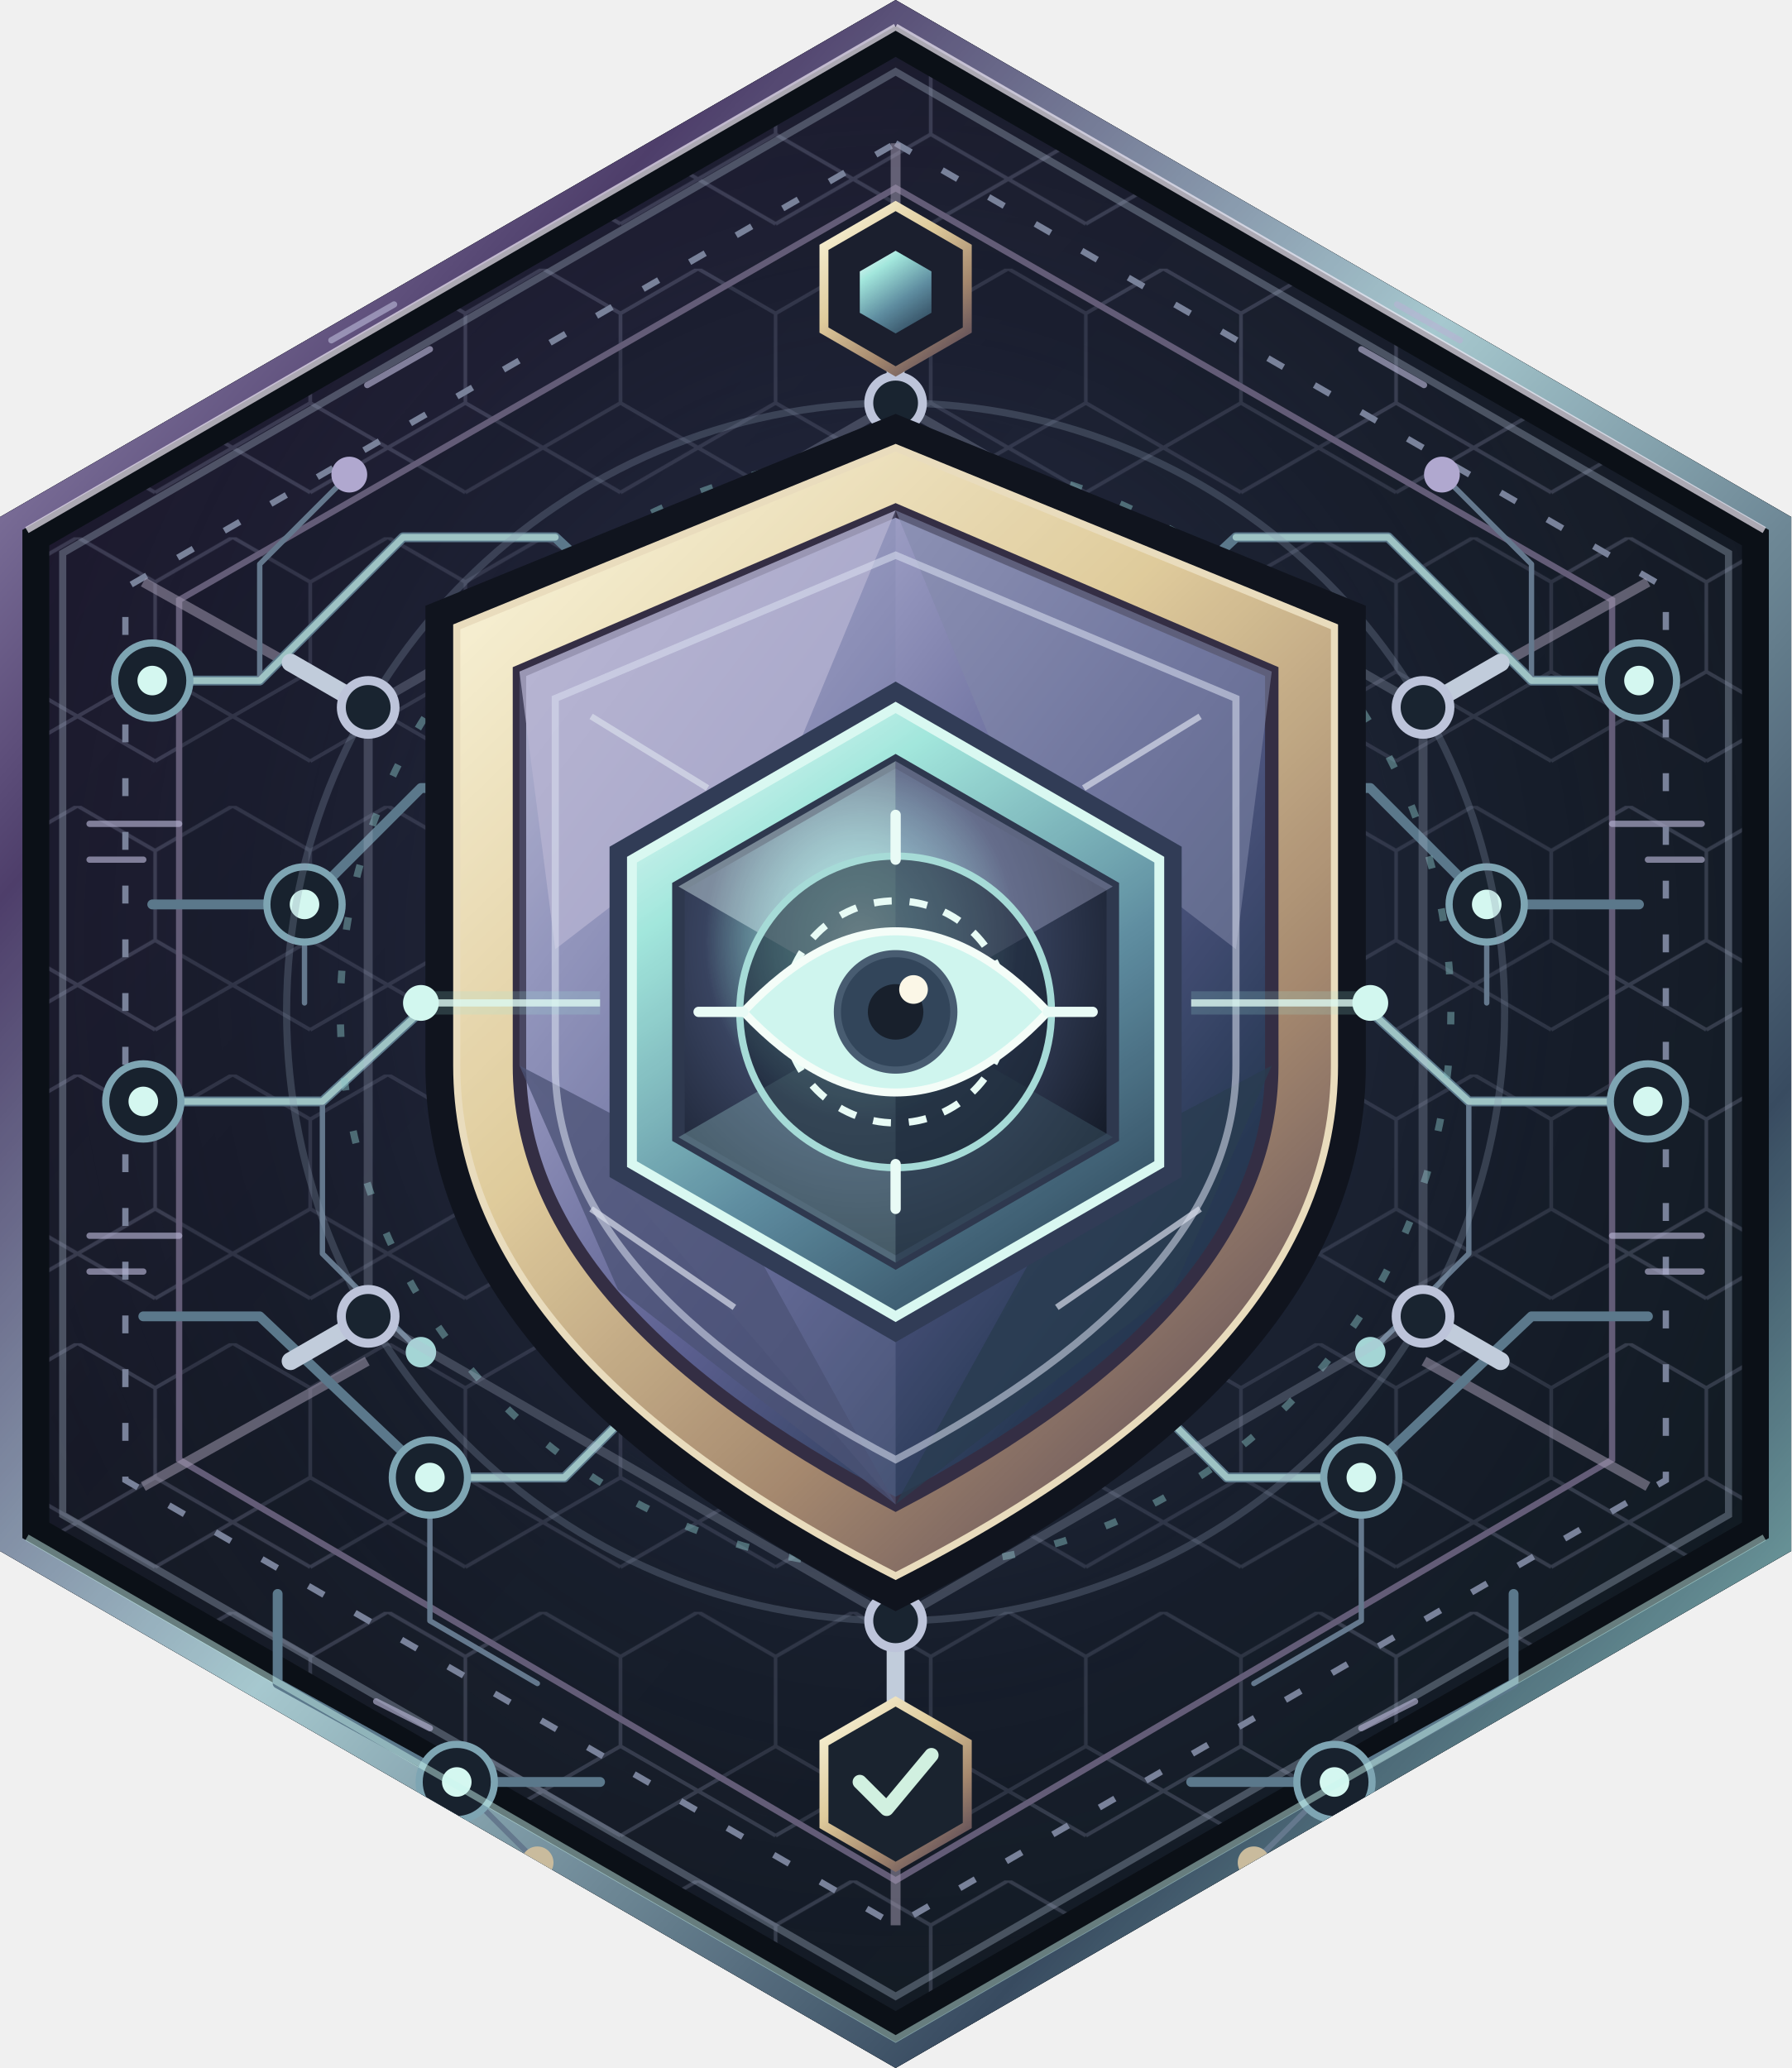
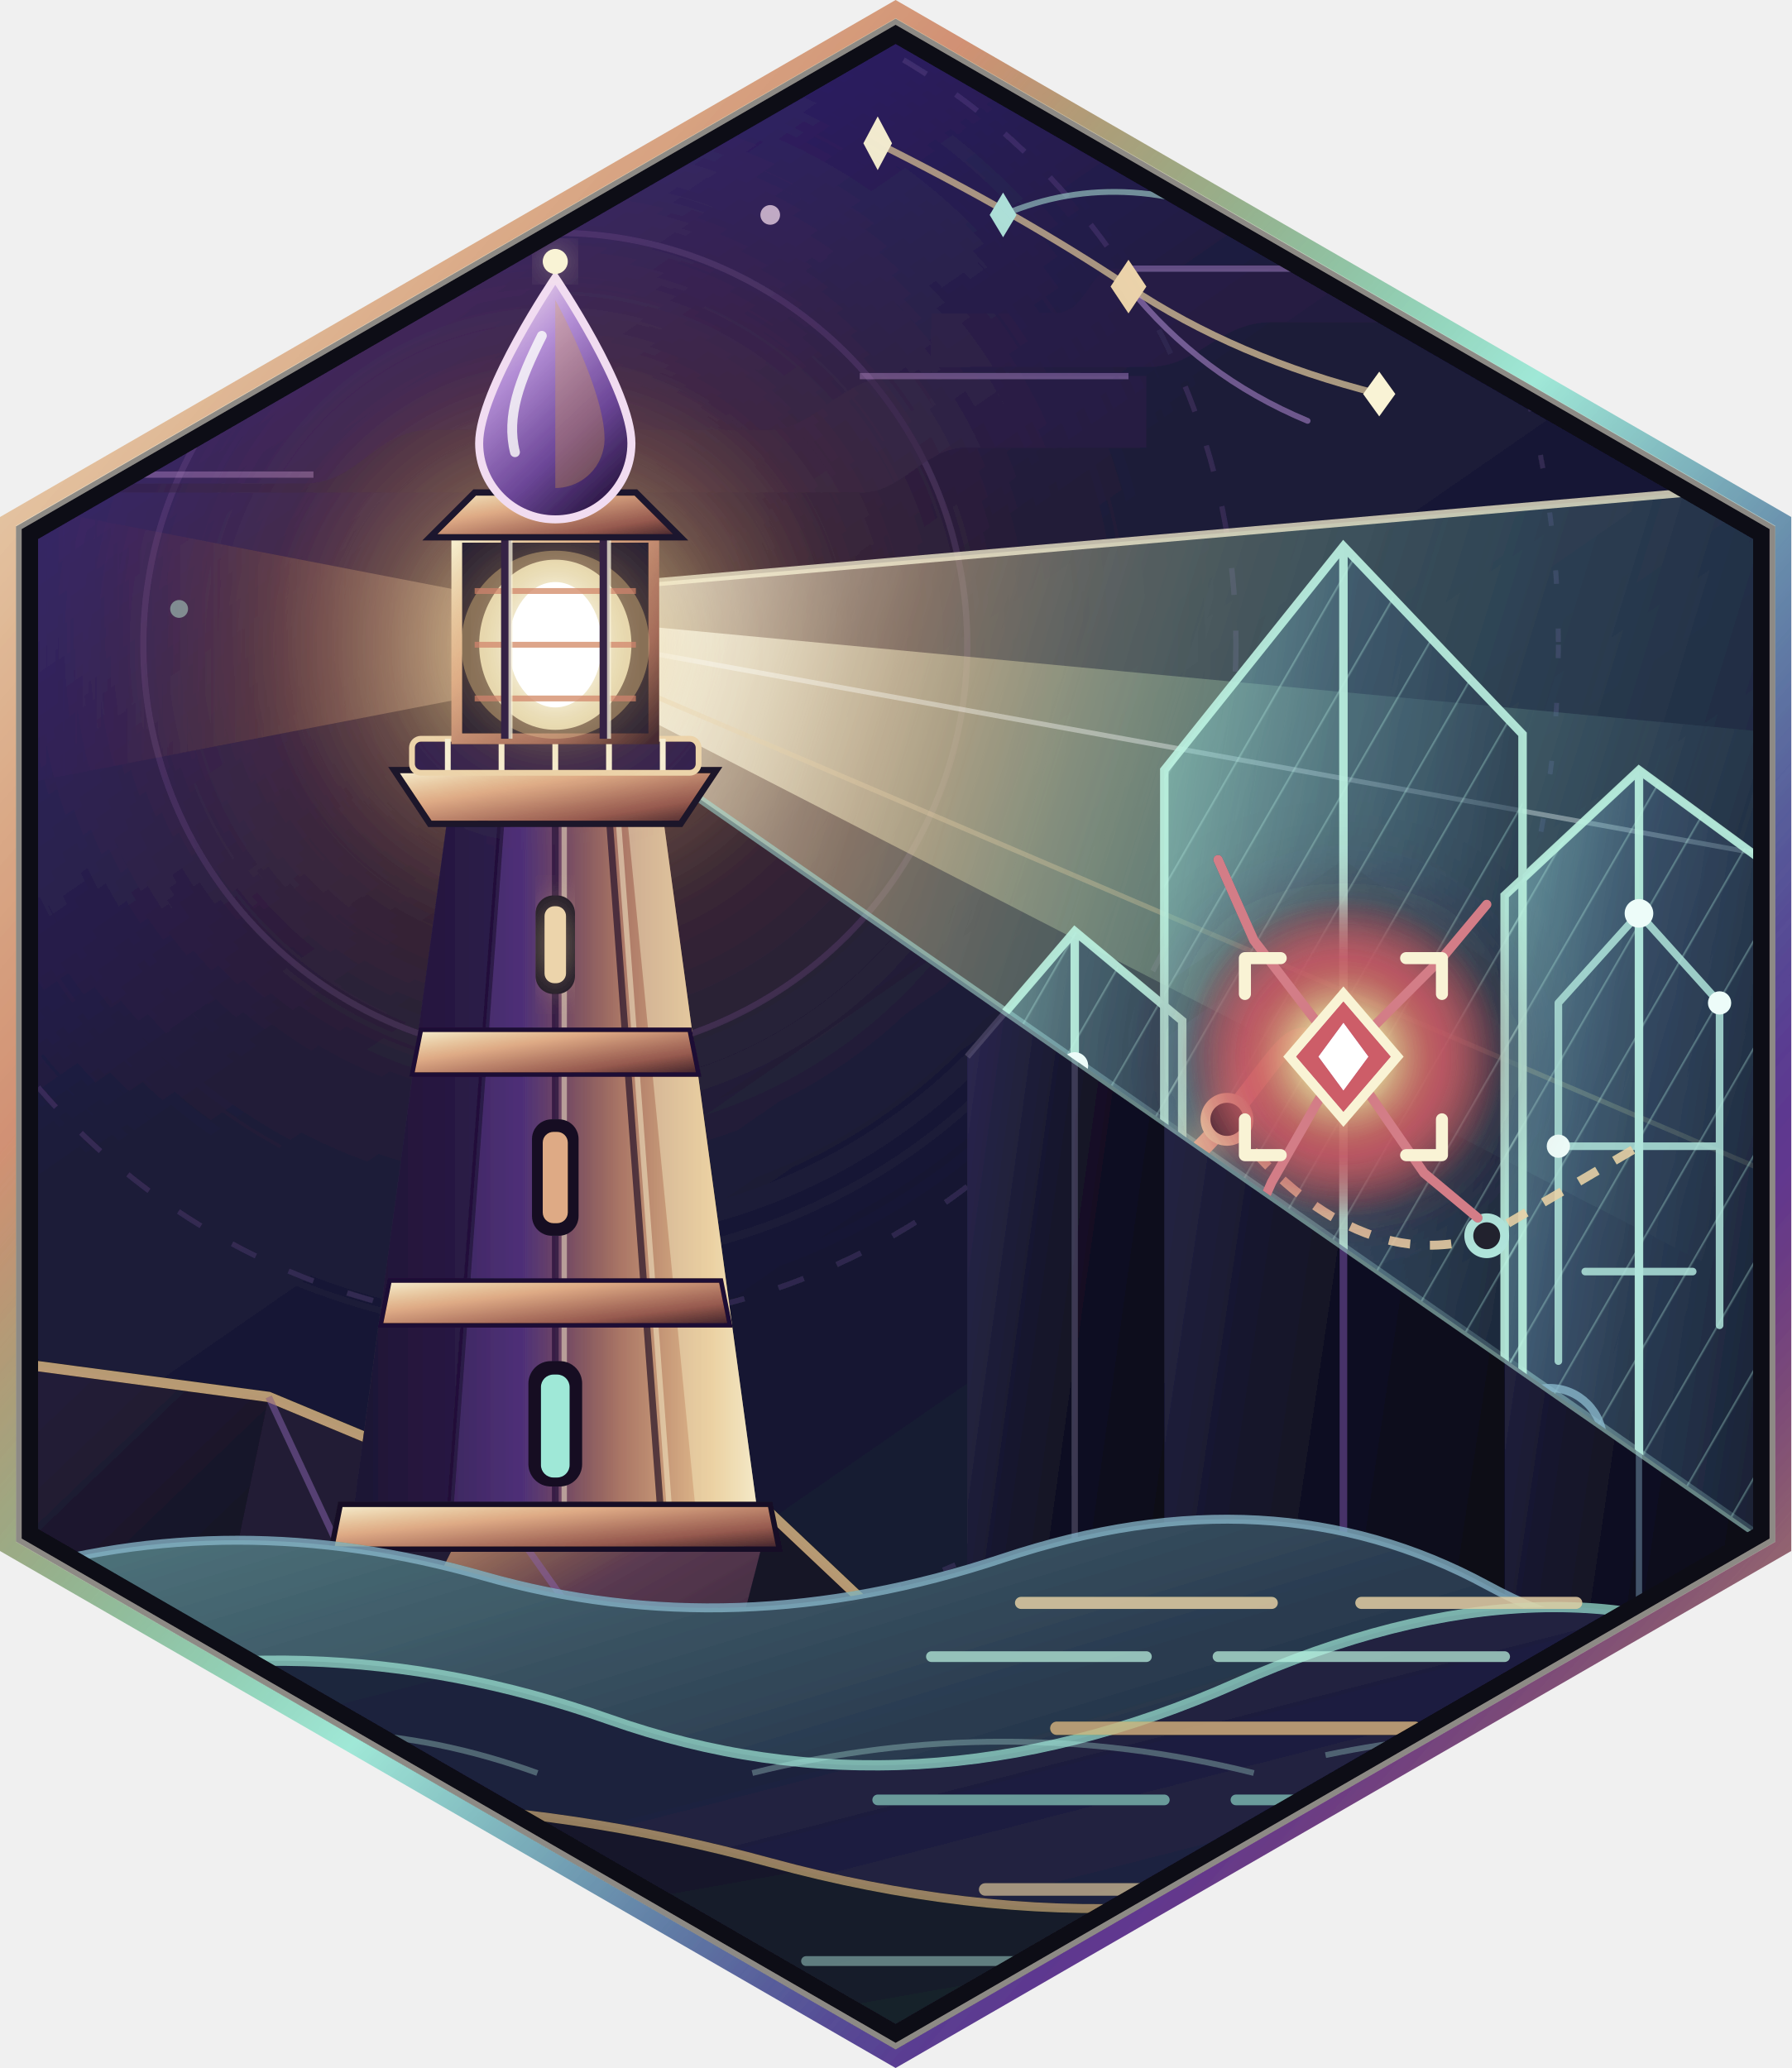
- <svg xmlns="http://www.w3.org/2000/svg" filter="url(#gray50)" width="200" height="230.94" viewBox="0 0 200 230.94" role="img" aria-label="Faceted BEAM security audit emblem">
+ <svg xmlns="http://www.w3.org/2000/svg" width="200" height="230.94" viewBox="0 0 200 230.94" role="img" aria-label="Art Deco lighthouse searchlight exposing hidden code structure and anomalies inside dark monoliths">
  <defs>
-     <filter id="gray50" color-interpolation-filters="sRGB">
+     <filter id="gray50">
      <feColorMatrix type="saturate" values="0.50" />
    </filter>
+     <filter id="glow-tight" x="-40%" y="-40%" width="180%" height="180%">
+       <feGaussianBlur stdDeviation="2.2" result="b" />
+       <feMerge>
+         <feMergeNode in="b" />
+         <feMergeNode in="SourceGraphic" />
+       </feMerge>
+     </filter>
+     <filter id="glow-wide" x="-60%" y="-60%" width="220%" height="220%">
+       <feGaussianBlur stdDeviation="5.5" result="b" />
+       <feMerge>
+         <feMergeNode in="b" />
+         <feMergeNode in="SourceGraphic" />
+       </feMerge>
+     </filter>
    <path id="hex" d="M100 0 200 57.735V173.205L100 230.94 0 173.205V57.735Z" />
-     <clipPath id="frame">
+     <clipPath id="hex-clip">
      <use href="#hex" />
    </clipPath>
-     <linearGradient id="bg" x1="0" y1="0" x2="1" y2="1" gradientUnits="objectBoundingBox">
-       <stop offset="0" stop-color="#251447" />
-       <stop offset=".43" stop-color="#10192e" />
-       <stop offset="1" stop-color="#071c29" />
-     </linearGradient>
-     <radialGradient id="aura" cx="50%" cy="46%" r="67%">
-       <stop stop-color="#4a56bd" stop-opacity=".58" />
-       <stop offset=".52" stop-color="#283778" stop-opacity=".22" />
-       <stop offset="1" stop-color="#0b162c" stop-opacity="0" />
+     <path id="beam-shape" d="M62 66 200 54V174L62 78Z" />
+     <clipPath id="beam-clip">
+       <use href="#beam-shape" />
+     </clipPath>
+     <linearGradient id="sky" x1=".2" y1="0" x2=".8" y2="1">
+       <stop offset="0" stop-color="#3a0ca3" />
+       <stop offset=".35" stop-color="#1b1448" />
+       <stop offset=".72" stop-color="#0d1b3e" />
+       <stop offset="1" stop-color="#072a36" />
+     </linearGradient>
+     <radialGradient id="lantern-halo" cx="62" cy="72" r="78" gradientUnits="userSpaceOnUse">
+       <stop offset="0" stop-color="#fff4b8" stop-opacity=".95" />
+       <stop offset=".16" stop-color="#ffb703" stop-opacity=".52" />
+       <stop offset=".42" stop-color="#fb5607" stop-opacity=".18" />
+       <stop offset="1" stop-color="#3a0ca3" stop-opacity="0" />
    </radialGradient>
+     <linearGradient id="beam-vol" x1="62" y1="72" x2="200" y2="114" gradientUnits="userSpaceOnUse">
+       <stop offset="0" stop-color="#fffbe0" stop-opacity=".86" />
+       <stop offset=".26" stop-color="#ffd166" stop-opacity=".46" />
+       <stop offset=".68" stop-color="#00f5d4" stop-opacity=".22" />
+       <stop offset="1" stop-color="#00bbf9" stop-opacity=".06" />
+     </linearGradient>
+     <linearGradient id="beam-core" x1="62" y1="72" x2="200" y2="114" gradientUnits="userSpaceOnUse">
+       <stop offset="0" stop-color="#ffffff" stop-opacity=".92" />
+       <stop offset=".32" stop-color="#ffe169" stop-opacity=".42" />
+       <stop offset=".75" stop-color="#00f5d4" stop-opacity=".14" />
+       <stop offset="1" stop-color="#00f5d4" stop-opacity="0" />
+     </linearGradient>
+     <linearGradient id="beam-back" x1="62" y1="72" x2="0" y2="72" gradientUnits="userSpaceOnUse">
+       <stop offset="0" stop-color="#ffdd75" stop-opacity=".55" />
+       <stop offset=".55" stop-color="#ff7b00" stop-opacity=".16" />
+       <stop offset="1" stop-color="#7209b7" stop-opacity="0" />
+     </linearGradient>
+     <linearGradient id="tower-lit" x1="0" y1="0" x2="1" y2="0">
+       <stop offset="0" stop-color="#2c1654" />
+       <stop offset=".42" stop-color="#5a189a" />
+       <stop offset=".66" stop-color="#c96838" />
+       <stop offset=".88" stop-color="#ffb703" />
+       <stop offset="1" stop-color="#fff0b3" />
+     </linearGradient>
+     <linearGradient id="copper" x1="0" y1="0" x2="1" y2="1">
+       <stop offset="0" stop-color="#fff2b2" />
+       <stop offset=".35" stop-color="#ff9f1c" />
+       <stop offset=".75" stop-color="#b5441c" />
+       <stop offset="1" stop-color="#481633" />
+     </linearGradient>
+     <linearGradient id="elixir-drop" x1=".25" y1="0" x2=".85" y2="1">
+       <stop offset="0" stop-color="#ffd6ff" />
+       <stop offset=".28" stop-color="#c77dff" />
+       <stop offset=".65" stop-color="#7b2cbf" />
+       <stop offset="1" stop-color="#240046" />
+     </linearGradient>
+     <linearGradient id="crag-lit" x1="0" y1="0" x2="1" y2="1">
+       <stop offset="0" stop-color="#ff9e00" />
+       <stop offset=".35" stop-color="#6b2d5c" />
+       <stop offset="1" stop-color="#14112e" />
+     </linearGradient>
+     <linearGradient id="crag-dark" x1="0" y1="0" x2="1" y2="1">
+       <stop offset="0" stop-color="#2b194d" />
+       <stop offset=".55" stop-color="#131230" />
+       <stop offset="1" stop-color="#070a1c" />
+     </linearGradient>
+     <linearGradient id="mono-dark-l" x1="0" y1="0" x2="1" y2="1">
+       <stop offset="0" stop-color="#2e236c" />
+       <stop offset=".55" stop-color="#17153b" />
+       <stop offset="1" stop-color="#0a0e24" />
+     </linearGradient>
+     <linearGradient id="mono-dark-r" x1="0" y1="0" x2="1" y2="1">
+       <stop offset="0" stop-color="#161438" />
+       <stop offset="1" stop-color="#060817" />
+     </linearGradient>
+     <linearGradient id="xray-glass-l" x1="0" y1="0" x2="1" y2="1">
+       <stop offset="0" stop-color="#00f5d4" stop-opacity=".46" />
+       <stop offset=".5" stop-color="#0096c7" stop-opacity=".36" />
+       <stop offset="1" stop-color="#1d3557" stop-opacity=".55" />
+     </linearGradient>
+     <linearGradient id="xray-glass-r" x1="0" y1="0" x2="1" y2="1">
+       <stop offset="0" stop-color="#0077b6" stop-opacity=".38" />
+       <stop offset="1" stop-color="#0a1638" stop-opacity=".72" />
+     </linearGradient>
+     <linearGradient id="taint-flow" x1="0" y1="0" x2="1" y2="0">
+       <stop offset="0" stop-color="#00f5d4" />
+       <stop offset=".48" stop-color="#ffd166" />
+       <stop offset="1" stop-color="#ff0040" />
+     </linearGradient>
+     <radialGradient id="fault-glow" cx="50%" cy="50%" r="50%">
+       <stop offset="0" stop-color="#ffffff" />
+       <stop offset=".28" stop-color="#ffbe0b" />
+       <stop offset=".62" stop-color="#ff0044" stop-opacity=".9" />
+       <stop offset="1" stop-color="#ff0044" stop-opacity="0" />
+     </radialGradient>
+     <linearGradient id="sea-back" x1="0" y1="0" x2="1" y2="1">
+       <stop offset="0" stop-color="#007f8c" />
+       <stop offset=".5" stop-color="#12355b" />
+       <stop offset="1" stop-color="#1b1448" />
+     </linearGradient>
+     <linearGradient id="sea-mid" x1="0" y1="0" x2="1" y2="1">
+       <stop offset="0" stop-color="#092d4a" />
+       <stop offset=".5" stop-color="#1d1852" />
+       <stop offset="1" stop-color="#0a3d4d" />
+     </linearGradient>
+     <linearGradient id="sea-front" x1="0" y1="0" x2="1" y2="1">
+       <stop offset="0" stop-color="#160f38" />
+       <stop offset=".55" stop-color="#0b1d36" />
+       <stop offset="1" stop-color="#052a33" />
+     </linearGradient>
    <linearGradient id="rim" x1="0" y1="0" x2="1" y2="1">
-       <stop stop-color="#b8a5f6" />
-       <stop offset=".22" stop-color="#573890" />
-       <stop offset=".48" stop-color="#8bcfdc" />
-       <stop offset=".76" stop-color="#284e78" />
-       <stop offset="1" stop-color="#67f0d5" />
-     </linearGradient>
-     <linearGradient id="gold" x1=".1" y1="0" x2=".85" y2="1">
-       <stop stop-color="#fff4bf" />
-       <stop offset=".4" stop-color="#f2ca6b" />
-       <stop offset=".72" stop-color="#bd8450" />
-       <stop offset="1" stop-color="#66455e" />
-     </linearGradient>
-     <linearGradient id="crystal" x1="0" y1="0" x2="1" y2="1">
-       <stop stop-color="#e2daff" />
-       <stop offset=".24" stop-color="#9a9ce9" />
-       <stop offset=".52" stop-color="#575ec0" />
-       <stop offset=".8" stop-color="#173a70" />
-       <stop offset="1" stop-color="#113a54" />
-     </linearGradient>
-     <linearGradient id="ice" x1="0" y1="0" x2=".6" y2="1">
-       <stop stop-color="#edfffe" />
-       <stop offset=".28" stop-color="#6df6e1" />
-       <stop offset=".7" stop-color="#3894bb" />
-       <stop offset="1" stop-color="#215b83" />
-     </linearGradient>
-     <radialGradient id="lens" cx="42%" cy="36%" r="72%">
-       <stop stop-color="#b7fff3" stop-opacity=".95" />
-       <stop offset=".17" stop-color="#4fd1d4" stop-opacity=".72" />
-       <stop offset=".5" stop-color="#2e437c" />
-       <stop offset="1" stop-color="#0b172f" />
-     </radialGradient>
-     <pattern id="grid" width="17.32" height="30" patternUnits="userSpaceOnUse">
-       <path d="M0 5 8.66 0 17.32 5 17.32 15 8.66 20 0 15ZM0 25 8.66 20 17.32 25" fill="none" stroke="#9fa8e8" stroke-width=".42" opacity=".22" />
+       <stop offset="0" stop-color="#fff0b8" />
+       <stop offset=".28" stop-color="#f77f00" />
+       <stop offset=".52" stop-color="#00f5d4" />
+       <stop offset=".78" stop-color="#7209b7" />
+       <stop offset="1" stop-color="#ffbe0b" />
+     </linearGradient>
+     <pattern id="xray-hatch" width="6" height="6" patternUnits="userSpaceOnUse" patternTransform="rotate(30)">
+       <line x1="0" y1="0" x2="0" y2="6" stroke="#72efdd" stroke-width=".45" opacity=".32" />
    </pattern>
-     <g id="node">
-       <circle r="4.2" fill="#10233b" stroke="#5facc9" stroke-width=".8" />
-       <circle r="1.65" fill="#b9fff0" />
-     </g>
-     <g id="wing" fill="none" stroke-linecap="round" stroke-linejoin="round">
-       <path d="M17 76H29L45 60H62L77 74M17 101H34L47 88H61M16 123H36L48 112H61M16 147H29L48 165H63L77 151M31 178V188L51 199H67" stroke="#427da2" stroke-width="1.1" />
-       <path d="M29 76V63L39 53M34 101V112M36 123V140L47 151M48 165V181L60 188M51 199 60 208" stroke="#527ba4" stroke-width=".6" />
-       <path d="M17 76H29L45 60H62M16 123H36L48 112H61M48 165H63L77 151" stroke="#9bede0" stroke-width=".75" opacity=".7" />
-       <use href="#node" x="17" y="76" />
-       <use href="#node" x="34" y="101" />
-       <use href="#node" x="16" y="123" />
-       <use href="#node" x="48" y="165" />
-       <use href="#node" x="51" y="199" />
-       <circle cx="39" cy="53" r="2" fill="#b3a3f2" />
-       <circle cx="47" cy="151" r="1.7" fill="#7ddfdf" />
-       <circle cx="60" cy="208" r="1.8" fill="#d6ba7f" />
-       <path d="M10 92H20M10 96H16M10 138H20M10 142H16M37 38 44 34M41 43 48 39M48 193 42 190" stroke="#b5b0ef" stroke-width=".7" opacity=".65" />
+     <g id="monolith-silhouettes">
+       <polygon points="108,190 108,118 120,104 132,114 132,190" />
+       <polygon points="130,196 130,86 150,61 170,82 170,196" />
+       <polygon points="168,188 168,100 183,86 198,97 198,188" />
    </g>
  </defs>
-   <g clip-path="url(#frame)">
-     <use href="#hex" fill="url(#bg)" />
-     <rect width="200" height="231" fill="url(#aura)" />
-     <rect width="200" height="231" fill="url(#grid)" />
-     <use href="#hex" fill="none" stroke="#07101e" stroke-width="11" />
-     <use href="#hex" fill="none" stroke="url(#rim)" stroke-width="5" />
-     <path d="M100 8 193 61.77V169.17L100 222.94 7 169.17V61.77Z" fill="none" stroke="#9ab5dc" stroke-opacity=".36" stroke-width=".8" />
-     <path d="M100 16 186 65.65V165.29L100 215 14 165.29V65.65Z" fill="none" stroke="#7082b3" stroke-width=".7" stroke-dasharray="2 4" />
-     <path d="M100 21 180 67V163L100 210 20 163V67Z" fill="#0a172d" fill-opacity=".23" stroke="#67588e" stroke-width=".7" />
-     <path d="M100 16V41M184 65 159 79M184 166 159 152M100 215V191M16 166 41 152M16 65 41 79" stroke="#a99ac6" stroke-width="1.1" opacity=".52" />
-     <use href="#wing" />
-     <use href="#wing" transform="translate(200 0) scale(-1 1)" />
-     <circle cx="100" cy="113" r="68" fill="none" stroke="#7c9bc7" stroke-opacity=".28" stroke-width=".8" />
-     <circle cx="100" cy="113" r="62" fill="none" stroke="#5bced1" stroke-opacity=".47" stroke-width=".8" stroke-dasharray="1.4 4.6" />
-     <path d="M100 45 158.89 79V147L100 181 41.11 147V79Z" fill="none" stroke="#adc1ed" stroke-opacity=".25" stroke-width="1" />
-     <path d="M100 35V45M167.55 74 158.89 79M167.55 152 158.89 147M100 191V181M32.45 152 41.11 147M32.45 74 41.11 79" stroke="#b8cdeb" stroke-width="2" stroke-linecap="round" />
-     <g fill="#10253d" stroke="#b6c4f0" stroke-width="1">
-       <circle cx="100" cy="45" r="3" />
-       <circle cx="158.89" cy="79" r="3" />
-       <circle cx="158.89" cy="147" r="3" />
-       <circle cx="100" cy="181" r="3" />
-       <circle cx="41.11" cy="147" r="3" />
-       <circle cx="41.11" cy="79" r="3" />
-     </g>
-     <path d="M100 50 149 70V119Q149 151 100 176 51 151 51 119V70Z" fill="#050e20" stroke="#0c1428" stroke-width="7" />
-     <path d="M100 50 149 70V119Q149 151 100 176 51 151 51 119V70Z" fill="url(#gold)" stroke="#f6db9e" stroke-width=".8" />
-     <path d="M100 57 142 75V119Q142 146 100 168 58 146 58 119V75Z" fill="url(#crystal)" stroke="#382b57" stroke-width="1.5" />
-     <path d="M100 57 100 168 58 119V75Z" fill="#7284cf" opacity=".3" />
-     <path d="M58 75 100 57 88 86 62 106Z" fill="#b9b1ee" opacity=".72" />
-     <path d="M142 75 100 57 112 86 138 106Z" fill="#7986c9" opacity=".55" />
-     <path d="M58 119 79 130 100 168 69 144Z" fill="#435197" opacity=".76" />
-     <path d="M142 119 121 130 100 168 131 144Z" fill="#193e66" opacity=".8" />
-     <path d="M100 62 62 78V119Q62 143 100 163 138 143 138 119V78Z" fill="none" stroke="#d3e0ff" stroke-width=".8" stroke-opacity=".56" />
-     <path d="M66 80 79 88M134 80 121 88M66 135 82 146M134 135 118 146" stroke="#d3ddf8" stroke-width=".7" opacity=".7" />
-     <path d="M100 79 129.44 96V130L100 147 70.56 130V96Z" fill="#0a1833" stroke="#263c71" stroke-width="5" />
-     <path d="M100 79 129.44 96V130L100 147 70.56 130V96Z" fill="url(#ice)" stroke="#c2fff1" stroke-width="1.1" />
-     <path d="M100 85 124.25 99V127L100 141 75.75 127V99Z" fill="url(#lens)" stroke="#243965" stroke-width="1.4" />
-     <path d="M100 85 100 113 75.75 99Z" fill="#cef8ff" opacity=".42" />
-     <path d="M100 85 124.25 99 100 113Z" fill="#a5b0f3" opacity=".38" />
-     <path d="M100 113 124.25 127 100 141Z" fill="#255273" opacity=".55" />
-     <path d="M100 113 75.75 127 100 141Z" fill="#72d3da" opacity=".34" />
-     <circle cx="100" cy="113" r="17.4" fill="#0b2540" fill-opacity=".56" stroke="#7de6de" stroke-width=".8" />
-     <circle cx="100" cy="113" r="12.4" fill="none" stroke="#d9fff4" stroke-width=".8" stroke-dasharray="2 2" />
-     <path d="M83 113Q100 95 117 113 100 131 83 113Z" fill="#b2fdf0" stroke="#edfff6" stroke-width=".9" />
-     <circle cx="100" cy="113" r="6.5" fill="#214871" stroke="#365f88" stroke-width=".8" />
-     <circle cx="100" cy="113" r="3.1" fill="#102139" />
-     <circle cx="102" cy="110.5" r="1.6" fill="#fff7d7" />
-     <path d="M100 91V96M100 130V135M78 113H83M117 113H122" stroke="#dcfff6" stroke-width="1.15" stroke-linecap="round" />
-     <path d="M47 112H67M133 112H153" stroke="#68f5df" stroke-width="2.6" opacity=".19" />
-     <path d="M47 112H67M133 112H153" stroke="#c8fff0" stroke-width=".8" opacity=".8" />
-     <circle cx="47" cy="112" r="2" fill="#b5fff0" />
-     <circle cx="153" cy="112" r="2" fill="#b5fff0" />
-     <path d="M100 23 108 27.62V36.86L100 41.48 92 36.86V27.62Z" fill="#161f3c" stroke="url(#gold)" stroke-width="1" />
-     <path d="M100 28 104 30.31V34.93L100 37.24 96 34.93V30.31Z" fill="url(#ice)" />
-     <path d="M100 190 108 194.62V203.86L100 208.48 92 203.86V194.62Z" fill="#12243c" stroke="url(#gold)" stroke-width="1" />
-     <path d="m96 199 3 3 5-6" fill="none" stroke="#baf8d7" stroke-width="1.6" stroke-linecap="round" stroke-linejoin="round" />
-     <path d="M100 3 197 59.2M3 59.2 100 3" stroke="#f4e8ff" stroke-width=".75" opacity=".7" />
-     <path d="M3 171.7 100 227.7 197 171.7" stroke="#a9fff0" stroke-width=".75" opacity=".48" fill="none" />
+   <g clip-path="url(#hex-clip)" filter="url(#gray50)">
+     <use href="#hex" fill="url(#sky)" />
+     <g fill="none" stroke="#9d4edd" stroke-opacity=".22">
+       <circle cx="62" cy="72" r="46" stroke-width=".7" />
+       <circle cx="62" cy="72" r="76" stroke-width=".6" stroke-dasharray="3 4" />
+       <circle cx="62" cy="72" r="112" stroke-width=".55" stroke-dasharray="1.5 5" />
+     </g>
+     <g fill="#2b175c" opacity=".55">
+       <path d="M0 54H34C40 54 42 48 48 48H86C91 48 94 42 100 42H128V50H108C103 50 101 55 96 55H0Z" />
+       <path d="M124 30H164V36H142C136 36 134 41 128 41H104V35H118C121 35 122 30 124 30Z" />
+     </g>
+     <path d="M8 53H35M96 42H126M126 30H160" stroke="#c77dff" stroke-width=".7" opacity=".45" />
+     <g fill="none" stroke-linecap="round">
+       <path d="M98 16 Q114 24 126 32 T154 44" stroke="#ffd166" stroke-width=".75" opacity=".68" />
+       <path d="M112 24 Q126 18 142 26" stroke="#72efdd" stroke-width=".65" opacity=".58" />
+       <path d="M126 32 Q134 42 146 47" stroke="#c77dff" stroke-width=".65" opacity=".55" />
+       <polygon points="98,13 99.6,16 98,19 96.4,16" fill="#fff3b0" />
+       <polygon points="112,21.5 113.5,24 112,26.5 110.5,24" fill="#72efdd" />
+       <polygon points="126,29 128,32 126,35 124,32" fill="#ffd166" />
+       <polygon points="142,23.5 143.5,26 142,28.5 140.5,26" fill="#e0aaff" />
+       <polygon points="154,41.5 155.8,44 154,46.5 152.2,44" fill="#fff3b0" />
+       <circle cx="86" cy="24" r="1.1" fill="#ffd6ff" opacity=".8" />
+       <circle cx="32" cy="40" r="1.2" fill="#fff3b0" opacity=".75" />
+       <circle cx="20" cy="68" r="1" fill="#72efdd" opacity=".65" />
+       <circle cx="174" cy="46" r="1.1" fill="#72efdd" opacity=".7" />
+     </g>
+     <rect width="200" height="231" fill="url(#lantern-halo)" />
+     <g>
+       <polygon points="108,190 108,118 120,104 120,190" fill="url(#mono-dark-l)" />
+       <polygon points="120,104 132,114 132,190 120,190" fill="url(#mono-dark-r)" />
+       <path d="M108 118 120 104 132 114M120 104V186" fill="none" stroke="#5e548e" stroke-width=".7" opacity=".55" />
+       <polygon points="130,196 130,86 150,61 150,196" fill="url(#mono-dark-l)" />
+       <polygon points="150,61 170,82 170,196 150,196" fill="url(#mono-dark-r)" />
+       <polygon points="130,110 150,96 150,102 130,116" fill="#0c0d26" opacity=".6" />
+       <polygon points="150,96 170,110 170,116 150,102" fill="#050614" opacity=".6" />
+       <path d="M130 86 150 61 170 82M150 61V190" fill="none" stroke="#7b2cbf" stroke-width=".85" opacity=".6" />
+       <polygon points="168,188 168,100 183,86 183,188" fill="url(#mono-dark-l)" />
+       <polygon points="183,86 198,97 198,188 183,188" fill="url(#mono-dark-r)" />
+       <path d="M168 100 183 86 198 97M183 86V184" fill="none" stroke="#4ea8de" stroke-width=".7" opacity=".45" />
+     </g>
+     <polygon points="62,68 0,56 0,88 62,76" fill="url(#beam-back)" />
+     <use href="#beam-shape" fill="url(#beam-vol)" />
+     <polygon points="62,69 200,82 200,146 62,75" fill="url(#beam-core)" />
+     <line x1="62" y1="66" x2="200" y2="54" stroke="#fff3b0" stroke-width=".9" opacity=".75" />
+     <line x1="62" y1="78" x2="200" y2="174" stroke="#72efdd" stroke-width=".85" opacity=".55" />
+     <line x1="62" y1="71" x2="200" y2="96" stroke="#ffffff" stroke-width=".55" opacity=".38" />
+     <line x1="62" y1="73" x2="200" y2="132" stroke="#ffd166" stroke-width=".55" opacity=".32" />
+     <g clip-path="url(#beam-clip)">
+       <polygon points="108,190 108,118 120,104 120,190" fill="url(#xray-glass-l)" />
+       <polygon points="120,104 132,114 132,190 120,190" fill="url(#xray-glass-r)" />
+       <polygon points="130,196 130,86 150,61 150,196" fill="url(#xray-glass-l)" />
+       <polygon points="150,61 170,82 170,196 150,196" fill="url(#xray-glass-r)" />
+       <polygon points="168,188 168,100 183,86 183,188" fill="url(#xray-glass-l)" />
+       <polygon points="183,86 198,97 198,188 183,188" fill="url(#xray-glass-r)" />
+       <use href="#monolith-silhouettes" fill="url(#xray-hatch)" />
+       <g fill="none" stroke="#80ffdb" stroke-width=".95" opacity=".88">
+         <path d="M108 175V118L120 104 132 114V175M120 104V175" />
+         <path d="M130 180V86L150 61 170 82V180M150 61V180" />
+         <path d="M168 180V100L183 86 198 97V180M183 86V180" />
+       </g>
+       <g fill="none" stroke="#72efdd" stroke-width=".85" stroke-linecap="round" stroke-linejoin="round" opacity=".85">
+         <path d="M114 152V126L120 119 126 126V144M120 119V158M114 139H126" />
+         <path d="M174 152V112L183 102 192 112V148M183 102V162M174 128H192M177 142H189" />
+       </g>
+       <g fill="#e0fff9">
+         <circle cx="120" cy="119" r="1.5" />
+         <circle cx="114" cy="139" r="1.3" />
+         <circle cx="126" cy="126" r="1.3" />
+         <circle cx="183" cy="102" r="1.6" />
+         <circle cx="174" cy="128" r="1.3" />
+         <circle cx="192" cy="112" r="1.3" />
+       </g>
+       <g fill="none" stroke="#48bfe3" stroke-width=".9" opacity=".78">
+         <circle cx="136" cy="158" r="7.5" />
+         <circle cx="147" cy="161" r="6.5" stroke="#ffd166" />
+         <circle cx="160" cy="157" r="8" stroke="#72efdd" />
+         <circle cx="173" cy="161" r="6" />
+       </g>
+       <path d="M113 128 C122 135 129 135 137 125 S144 114 150 118" fill="none" stroke="url(#taint-flow)" stroke-width="2.1" stroke-linecap="round" filter="url(#glow-tight)" />
+       <path d="M137 125 C144 134 154 142 166 138 T183 128" fill="none" stroke="#ffd166" stroke-width="1" stroke-dasharray="2.4 2.2" opacity=".88" />
+       <circle cx="113" cy="128" r="2.6" fill="#0b2538" stroke="#00f5d4" stroke-width="1.2" />
+       <circle cx="137" cy="125" r="2.4" fill="#211838" stroke="#ffd166" stroke-width="1.1" />
+       <circle cx="166" cy="138" r="2" fill="#182238" stroke="#72efdd" stroke-width="1" />
+       <circle cx="150" cy="118" r="18" fill="url(#fault-glow)" filter="url(#glow-wide)" opacity=".92" />
+       <g fill="none" stroke="#ff5c77" stroke-width="1.05" stroke-linecap="round">
+         <path d="M150 118 140 105 136 96" />
+         <path d="M150 118 161 107 166 101" />
+         <path d="M150 118 159 131 165 136" />
+         <path d="M150 118 142 132 138 141" />
+       </g>
+       <g fill="none" stroke="#fff3b0" stroke-width="1.35" stroke-linecap="round" stroke-linejoin="round">
+         <path d="M139 111V107H143" />
+         <path d="M157 107H161V111" />
+         <path d="M139 125V129H143" />
+         <path d="M157 129H161V125" />
+       </g>
+       <polygon points="150,111 156,118 150,125 144,118" fill="#ff0044" stroke="#fff3b0" stroke-width="1.1" />
+       <polygon points="150,114.2 152.8,118 150,121.8 147.2,118" fill="#ffffff" />
+     </g>
+     <g>
+       <polygon points="0,152 30,156 44,172 22,194 0,180" fill="url(#crag-dark)" />
+       <polygon points="30,156 54,166 44,186 22,194" fill="#231942" />
+       <polygon points="54,166 86,169 104,186 78,200 44,186" fill="url(#crag-lit)" />
+       <polygon points="86,169 104,186 92,198 78,200" fill="#171233" />
+       <path d="M0 152 30 156 54 166 86 169 104 186" fill="none" stroke="#ffb703" stroke-width="1.15" opacity=".78" />
+       <path d="M30 156 44 186M54 166 78 200" fill="none" stroke="#9d4edd" stroke-width=".75" opacity=".5" />
+     </g>
+     <g>
+       <polygon points="50,91 74,91 85,172 39,172" fill="url(#tower-lit)" />
+       <polygon points="50,91 56,91 50,172 39,172" fill="#170c33" opacity=".52" />
+       <polygon points="70,91 74,91 85,172 78,172" fill="#ffe599" opacity=".48" />
+       <g stroke="#240046" stroke-width=".75" opacity=".65">
+         <line x1="56" y1="91" x2="50" y2="172" />
+         <line x1="62" y1="91" x2="62" y2="172" />
+         <line x1="68" y1="91" x2="74" y2="172" />
+       </g>
+       <g stroke="#ffe8a3" stroke-width=".6" opacity=".55">
+         <line x1="69" y1="91" x2="75" y2="172" />
+         <line x1="63" y1="91" x2="63" y2="172" />
+       </g>
+       <path d="M47 115H77L78 120H46Z" fill="url(#copper)" stroke="#240046" stroke-width=".5" />
+       <path d="M43.5 143H80.5L81.5 148H42.5Z" fill="url(#copper)" stroke="#240046" stroke-width=".5" />
+       <path d="M38 168H86L87 173H37Z" fill="url(#copper)" stroke="#1b0d33" stroke-width=".6" />
+       <g>
+         <rect x="59.8" y="100" width="4.4" height="11" rx="2" fill="#170a2e" />
+         <rect x="60.8" y="101.2" width="2.4" height="8.6" rx="1.1" fill="#ffd166" filter="url(#glow-tight)" />
+         <rect x="59.4" y="125" width="5.2" height="13" rx="2.2" fill="#170a2e" />
+         <rect x="60.6" y="126.4" width="2.8" height="10.2" rx="1.2" fill="#ff9f1c" />
+         <rect x="59" y="152" width="6" height="14" rx="2.5" fill="#170a2e" />
+         <rect x="60.4" y="153.5" width="3.2" height="11.5" rx="1.4" fill="#00f5d4" />
+       </g>
+       <polygon points="44,86 80,86 76,92 48,92" fill="url(#copper)" stroke="#1c0d36" stroke-width=".7" />
+       <rect x="46" y="82.5" width="32" height="3.8" rx="1" fill="#3a1666" stroke="#ffd166" stroke-width=".65" />
+       <path d="M50 82.5V86M56 82.5V86M62 82.5V86M68 82.5V86M74 82.5V86" stroke="#fff0b8" stroke-width=".65" />
+       <rect x="51" y="60" width="22" height="22.5" fill="#1f1147" stroke="url(#copper)" stroke-width="1.2" />
+       <circle cx="62" cy="72" r="10.5" fill="#ffb703" opacity=".55" filter="url(#glow-wide)" />
+       <ellipse cx="62" cy="72" rx="8.5" ry="9.5" fill="#ffe169" opacity=".88" />
+       <ellipse cx="62" cy="72" rx="5.2" ry="7" fill="#ffffff" filter="url(#glow-tight)" />
+       <g fill="none" stroke="#ff6b00" stroke-width=".65" opacity=".7">
+         <path d="M53 66H71M53 72H71M53 78H71" />
+       </g>
+       <path d="M56.5 60V82.5M67.5 60V82.5" stroke="#3c1559" stroke-width="1.1" />
+       <path d="M57 60V82.5M68 60V82.5" stroke="#fff3c4" stroke-width=".45" opacity=".75" />
+       <polygon points="48,60 76,60 71,55 53,55" fill="url(#copper)" stroke="#1f0d3b" stroke-width=".7" />
+       <path d="M62 31 C62 31 70.5 43.5 70.5 49.5 A8.5 8.5 0 1 1 53.5 49.5 C53.5 43.5 62 31 62 31Z" fill="url(#elixir-drop)" stroke="#ffd6ff" stroke-width=".9" />
+       <path d="M62 33.5 C62 33.5 67.5 43.5 67.5 49 A5.5 5.5 0 0 1 62 54.5Z" fill="#ff9f1c" opacity=".32" />
+       <path d="M60.5 37.5 C58 42.5 56.5 46.5 57.5 50.5" fill="none" stroke="#ffffff" stroke-width="1.1" stroke-linecap="round" opacity=".8" />
+       <circle cx="62" cy="29.2" r="1.4" fill="#fff3b0" filter="url(#glow-tight)" />
+     </g>
+     <g>
+       <path d="M0 176 Q26 168 54 176 T112 174 T166 177 T200 171 V231 H0Z" fill="url(#sea-back)" />
+       <path d="M0 176 Q26 168 54 176 T112 174 T166 177 T200 171" fill="none" stroke="#48bfe3" stroke-width="1" opacity=".75" />
+       <path d="M0 190 Q34 180 68 192 T138 188 T200 186 V231 H0Z" fill="url(#sea-mid)" />
+       <path d="M0 190 Q34 180 68 192 T138 188 T200 186" fill="none" stroke="#00f5d4" stroke-width="1.15" opacity=".7" />
+       <g fill="none" stroke="#72efdd" stroke-width=".65" opacity=".35">
+         <path d="M16 196 Q38 190 60 198" />
+         <path d="M84 198 Q112 191 140 198" />
+         <path d="M148 196 Q172 191 194 196" />
+       </g>
+       <path d="M0 206 Q42 196 86 208 T168 204 T200 202 V231 H0Z" fill="url(#sea-front)" />
+       <path d="M0 206 Q42 196 86 208 T168 204 T200 202" fill="none" stroke="#ffb703" stroke-width="1" opacity=".62" />
+       <g stroke-linecap="round">
+         <path d="M114 179H142M152 179H176" stroke="#ffd166" stroke-width="1.35" opacity=".82" />
+         <path d="M104 185H128M136 185H168" stroke="#80ffdb" stroke-width="1.2" opacity=".72" />
+         <path d="M118 193H158" stroke="#ffb703" stroke-width="1.5" opacity=".76" />
+         <path d="M98 201H130M138 201H160" stroke="#00f5d4" stroke-width="1.2" opacity=".62" />
+         <path d="M110 211H146" stroke="#ffd166" stroke-width="1.4" opacity=".65" />
+         <path d="M90 219H122" stroke="#72efdd" stroke-width="1.1" opacity=".48" />
+       </g>
+     </g>
+     <use href="#hex" fill="none" stroke="#080717" stroke-width="8.5" />
+     <use href="#hex" fill="none" stroke="url(#rim)" stroke-width="3.6" />
+     <path d="M100 2.4 197.9 58.9V172L100 228.5 2.1 172V58.9Z" fill="none" stroke="#fff6d6" stroke-width=".65" stroke-opacity=".55" />
  </g>
</svg>
